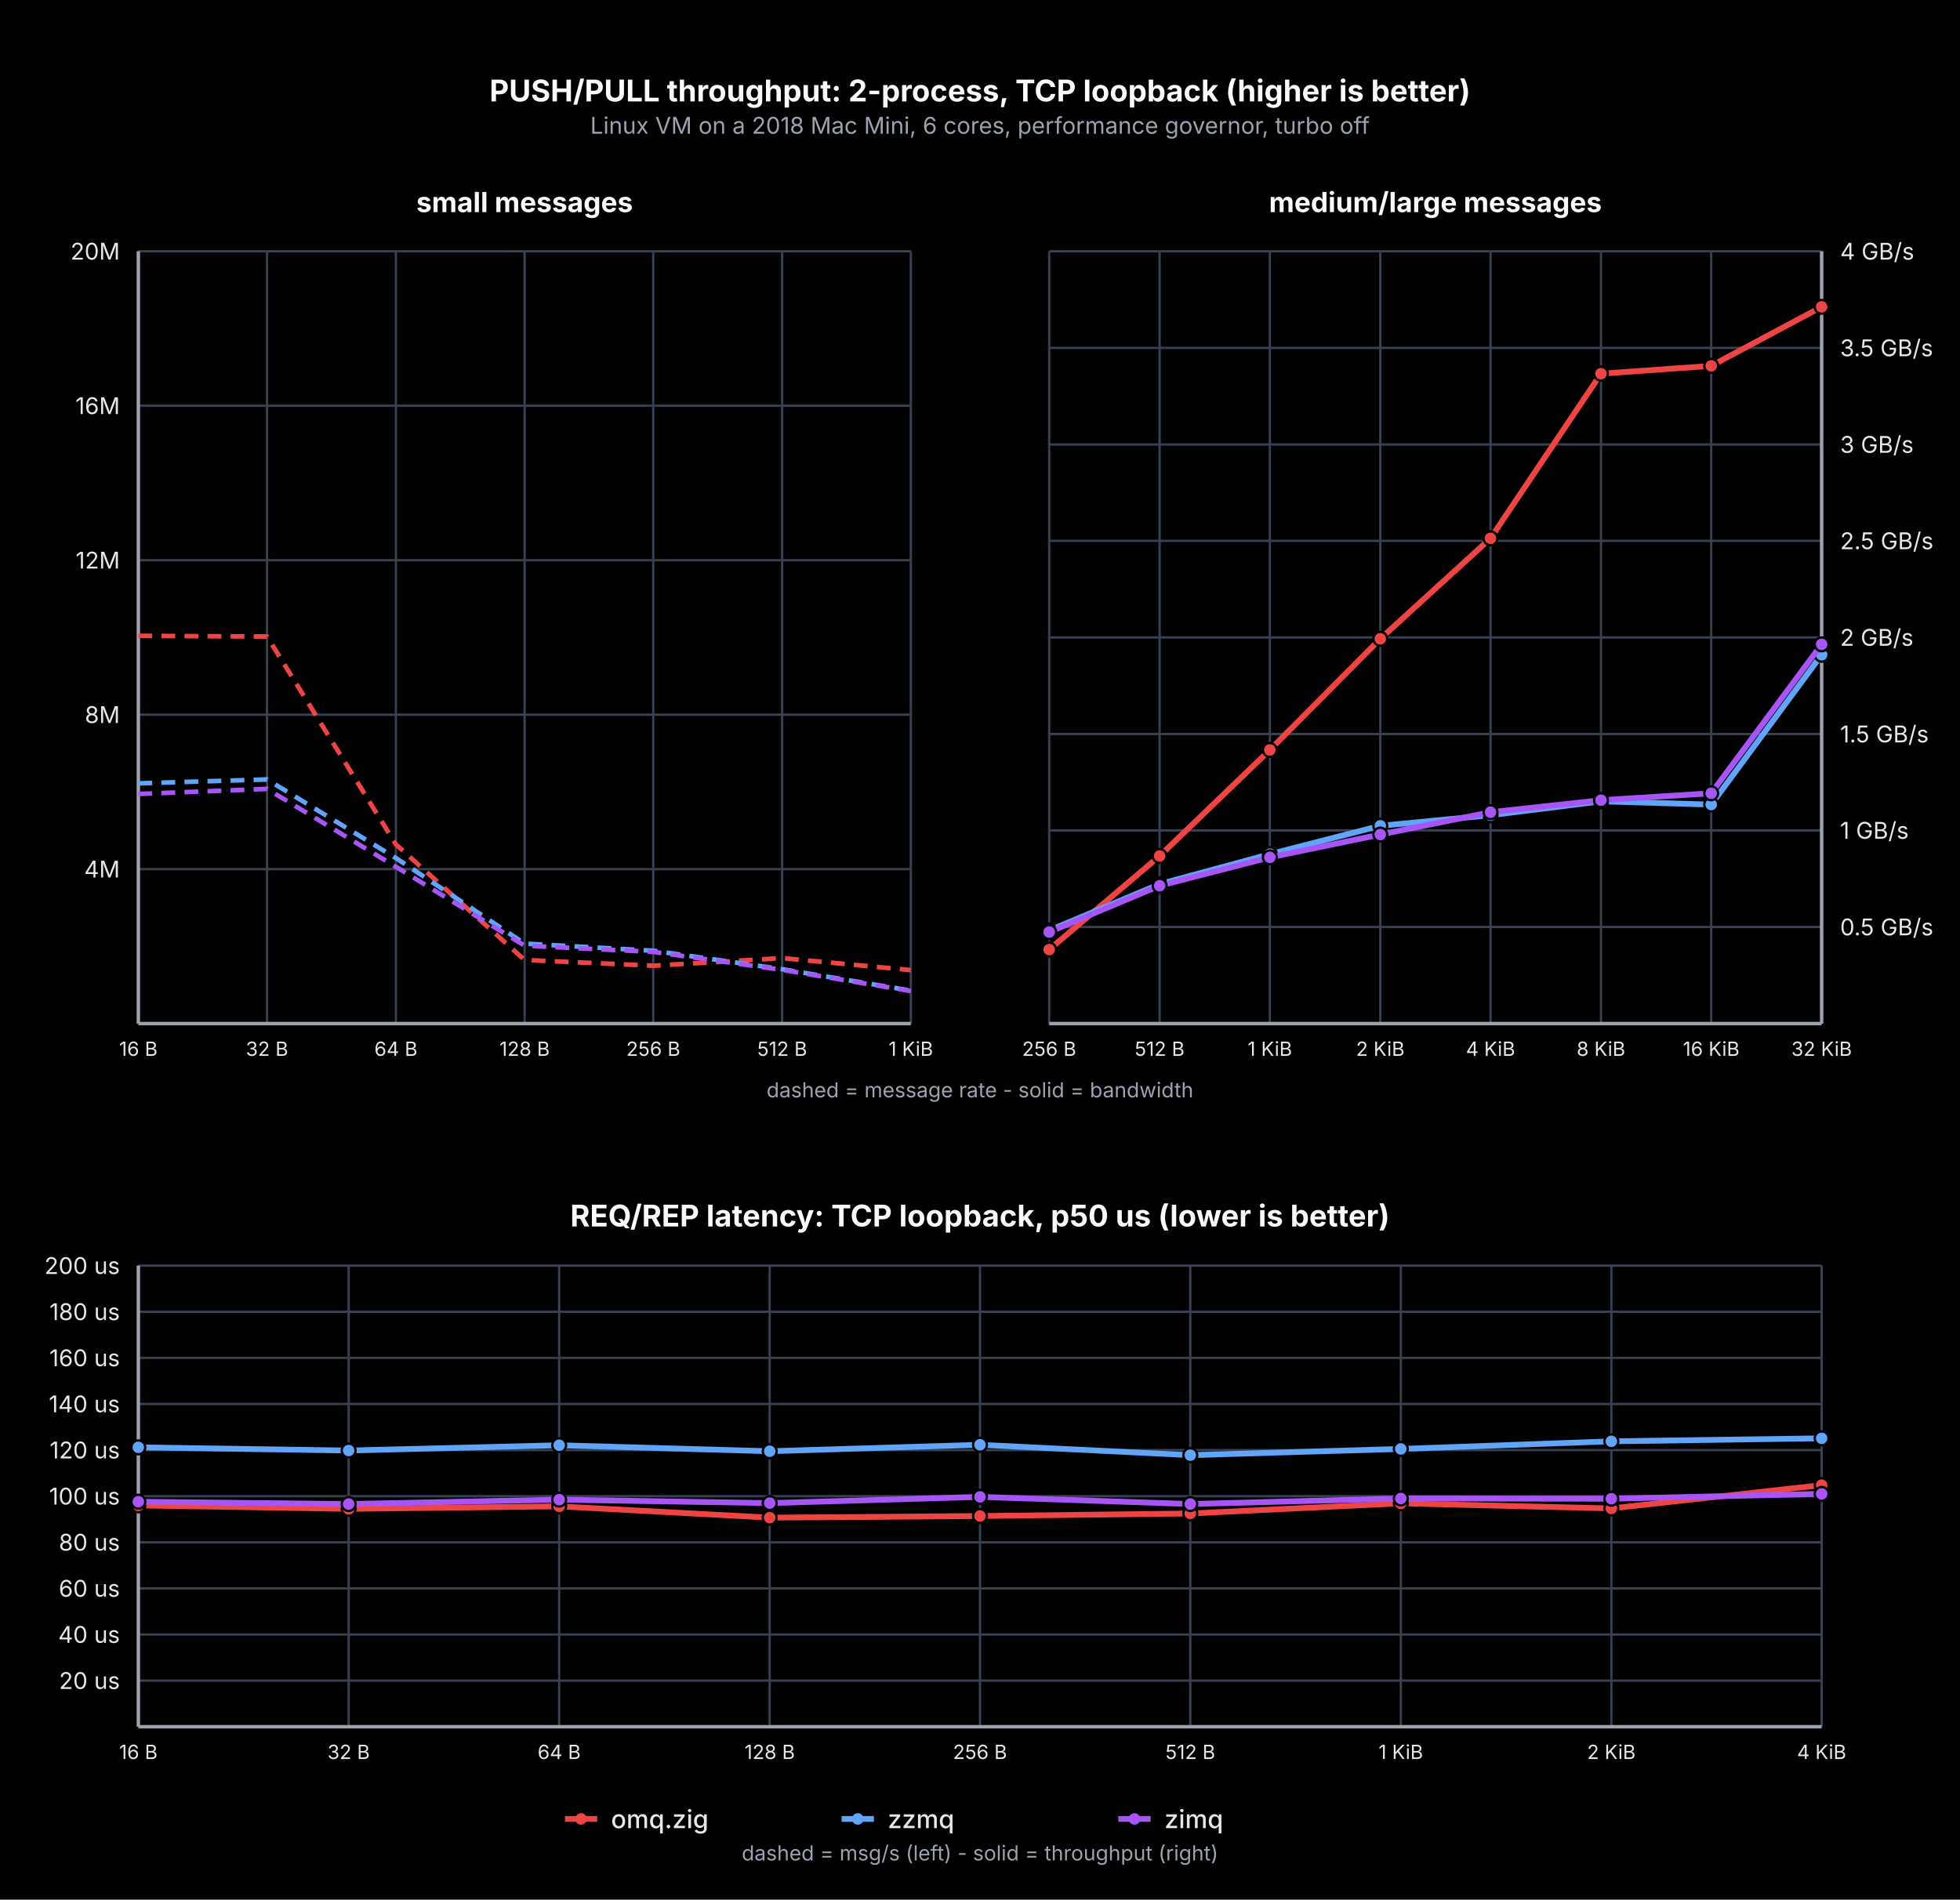
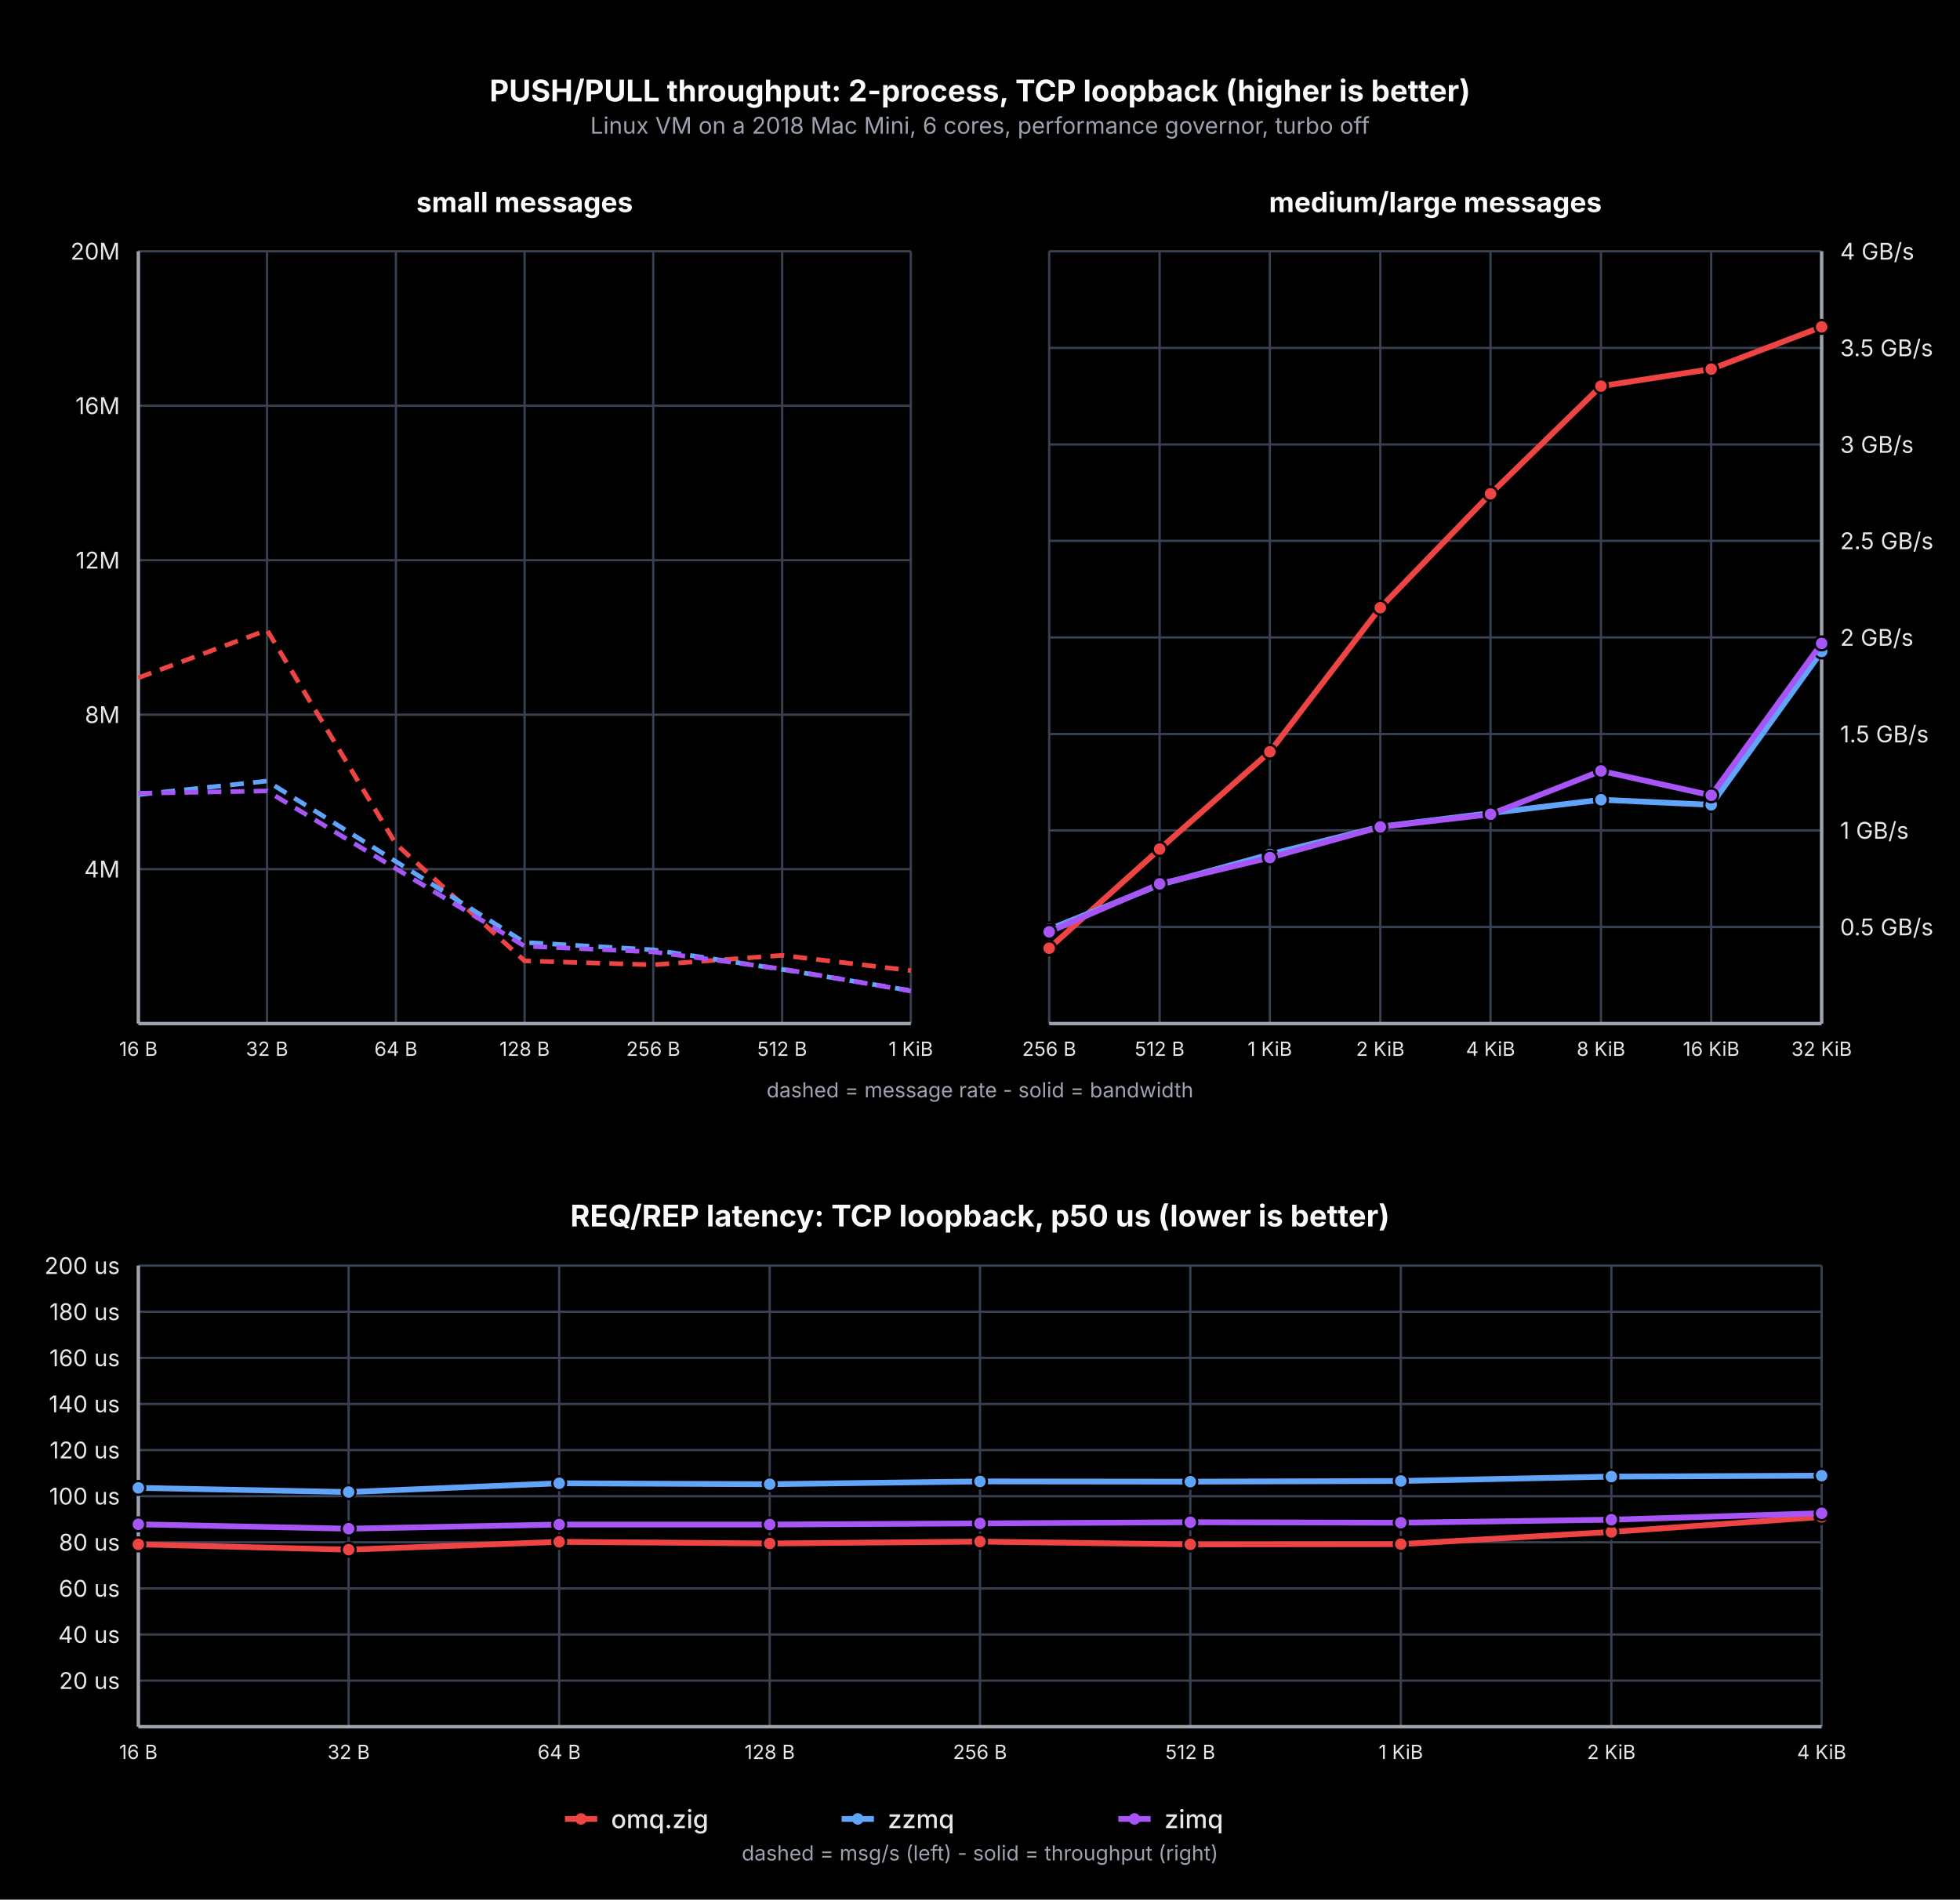
<svg xmlns="http://www.w3.org/2000/svg" viewBox="0 0 850 824" font-family="system-ui, -apple-system, sans-serif">
  <rect width="850" height="824" fill="#000000" />
  <text x="425.0" y="44" text-anchor="middle" fill="#f9fafb" font-size="13" font-weight="700">PUSH/PULL throughput: 2-process, TCP loopback (higher is better)</text>
  <text x="425.0" y="58" text-anchor="middle" fill="#9ca3af" font-size="10">Linux VM on a 2018 Mac Mini, 6 cores, performance governor, turbo off</text>
  <line x1="60" y1="377.0" x2="395" y2="377.0" stroke="#374151" stroke-width="1" />
  <text x="52" y="377.0" text-anchor="end" dominant-baseline="middle" fill="#e5e7eb" font-size="10">4M</text>
  <line x1="60" y1="310.0" x2="395" y2="310.0" stroke="#374151" stroke-width="1" />
  <text x="52" y="310.0" text-anchor="end" dominant-baseline="middle" fill="#e5e7eb" font-size="10">8M</text>
  <line x1="60" y1="243.0" x2="395" y2="243.0" stroke="#374151" stroke-width="1" />
  <text x="52" y="243.0" text-anchor="end" dominant-baseline="middle" fill="#e5e7eb" font-size="10">12M</text>
  <line x1="60" y1="176.0" x2="395" y2="176.0" stroke="#374151" stroke-width="1" />
  <text x="52" y="176.0" text-anchor="end" dominant-baseline="middle" fill="#e5e7eb" font-size="10">16M</text>
  <line x1="60" y1="109.0" x2="395" y2="109.0" stroke="#374151" stroke-width="1" />
  <text x="52" y="109.0" text-anchor="end" dominant-baseline="middle" fill="#e5e7eb" font-size="10">20M</text>
  <line x1="60.0" y1="109" x2="60.0" y2="444" stroke="#374151" stroke-width="1" />
  <line x1="115.8" y1="109" x2="115.8" y2="444" stroke="#374151" stroke-width="1" />
  <line x1="171.7" y1="109" x2="171.7" y2="444" stroke="#374151" stroke-width="1" />
  <line x1="227.5" y1="109" x2="227.5" y2="444" stroke="#374151" stroke-width="1" />
  <line x1="283.3" y1="109" x2="283.3" y2="444" stroke="#374151" stroke-width="1" />
  <line x1="339.2" y1="109" x2="339.2" y2="444" stroke="#374151" stroke-width="1" />
  <line x1="395.0" y1="109" x2="395.0" y2="444" stroke="#374151" stroke-width="1" />
  <line x1="60" y1="109" x2="60" y2="444" stroke="#9ca3af" stroke-width="1.5" />
  <line x1="60" y1="444" x2="395" y2="444" stroke="#9ca3af" stroke-width="1.5" />
  <line x1="455" y1="402.1" x2="790" y2="402.1" stroke="#374151" stroke-width="1" />
  <text x="798" y="402.1" text-anchor="start" dominant-baseline="middle" fill="#e5e7eb" font-size="10">0.5 GB/s</text>
  <line x1="455" y1="360.2" x2="790" y2="360.2" stroke="#374151" stroke-width="1" />
  <text x="798" y="360.2" text-anchor="start" dominant-baseline="middle" fill="#e5e7eb" font-size="10">1 GB/s</text>
  <line x1="455" y1="318.4" x2="790" y2="318.4" stroke="#374151" stroke-width="1" />
  <text x="798" y="318.4" text-anchor="start" dominant-baseline="middle" fill="#e5e7eb" font-size="10">1.5 GB/s</text>
  <line x1="455" y1="276.5" x2="790" y2="276.5" stroke="#374151" stroke-width="1" />
  <text x="798" y="276.5" text-anchor="start" dominant-baseline="middle" fill="#e5e7eb" font-size="10">2 GB/s</text>
  <line x1="455" y1="234.6" x2="790" y2="234.6" stroke="#374151" stroke-width="1" />
  <text x="798" y="234.6" text-anchor="start" dominant-baseline="middle" fill="#e5e7eb" font-size="10">2.5 GB/s</text>
  <line x1="455" y1="192.8" x2="790" y2="192.8" stroke="#374151" stroke-width="1" />
  <text x="798" y="192.8" text-anchor="start" dominant-baseline="middle" fill="#e5e7eb" font-size="10">3 GB/s</text>
  <line x1="455" y1="150.9" x2="790" y2="150.9" stroke="#374151" stroke-width="1" />
  <text x="798" y="150.9" text-anchor="start" dominant-baseline="middle" fill="#e5e7eb" font-size="10">3.5 GB/s</text>
  <line x1="455" y1="109.0" x2="790" y2="109.0" stroke="#374151" stroke-width="1" />
  <text x="798" y="109.0" text-anchor="start" dominant-baseline="middle" fill="#e5e7eb" font-size="10">4 GB/s</text>
  <line x1="455.0" y1="109" x2="455.0" y2="444" stroke="#374151" stroke-width="1" />
  <line x1="502.9" y1="109" x2="502.9" y2="444" stroke="#374151" stroke-width="1" />
  <line x1="550.7" y1="109" x2="550.7" y2="444" stroke="#374151" stroke-width="1" />
  <line x1="598.6" y1="109" x2="598.6" y2="444" stroke="#374151" stroke-width="1" />
  <line x1="646.4" y1="109" x2="646.4" y2="444" stroke="#374151" stroke-width="1" />
  <line x1="694.3" y1="109" x2="694.3" y2="444" stroke="#374151" stroke-width="1" />
  <line x1="742.1" y1="109" x2="742.1" y2="444" stroke="#374151" stroke-width="1" />
  <line x1="790.0" y1="109" x2="790.0" y2="444" stroke="#374151" stroke-width="1" />
  <line x1="790" y1="109" x2="790" y2="444" stroke="#9ca3af" stroke-width="1.5" />
  <line x1="455" y1="444" x2="790" y2="444" stroke="#9ca3af" stroke-width="1.5" />
  <text x="227.5" y="92" text-anchor="middle" fill="#f9fafb" font-size="12" font-weight="700">small messages</text>
  <text x="622.5" y="92" text-anchor="middle" fill="#f9fafb" font-size="12" font-weight="700">medium/large messages</text>
-   <polyline points="60.0,275.8 115.8,276.1 171.7,366.3 227.5,416.4 283.3,418.9 339.2,415.6 395.0,420.8" fill="none" stroke="#ef4444" stroke-width="2" stroke-dasharray="6,4" />
-   <polyline points="60.0,339.8 115.8,338.1 171.7,372.2 227.5,409.3 283.3,412.4 339.2,420.4 395.0,429.7" fill="none" stroke="#60a5fa" stroke-width="2" stroke-dasharray="6,4" />
-   <polyline points="60.0,344.4 115.8,342.2 171.7,376.0 227.5,410.2 283.3,412.9 339.2,420.7 395.0,429.9" fill="none" stroke="#a855f7" stroke-width="2" stroke-dasharray="6,4" />
-   <polyline points="455.0,411.9 502.9,371.3 550.7,325.3 598.6,277.1 646.4,233.5 694.3,162.1 742.1,158.7 790.0,133.1" fill="none" stroke="#ef4444" stroke-width="2.5" stroke-linecap="round" stroke-linejoin="round" />
-   <circle cx="455.0" cy="411.9" r="3" fill="#ef4444" stroke="#000000" stroke-width="1" />
-   <circle cx="502.9" cy="371.3" r="3" fill="#ef4444" stroke="#000000" stroke-width="1" />
-   <circle cx="550.7" cy="325.3" r="3" fill="#ef4444" stroke="#000000" stroke-width="1" />
-   <circle cx="598.6" cy="277.1" r="3" fill="#ef4444" stroke="#000000" stroke-width="1" />
-   <circle cx="646.4" cy="233.5" r="3" fill="#ef4444" stroke="#000000" stroke-width="1" />
-   <circle cx="694.3" cy="162.1" r="3" fill="#ef4444" stroke="#000000" stroke-width="1" />
-   <circle cx="742.1" cy="158.7" r="3" fill="#ef4444" stroke="#000000" stroke-width="1" />
-   <circle cx="790.0" cy="133.1" r="3" fill="#ef4444" stroke="#000000" stroke-width="1" />
-   <polyline points="455.0,403.6 502.9,383.5 550.7,370.5 598.6,358.2 646.4,353.6 694.3,347.6 742.1,349.0 790.0,284.0" fill="none" stroke="#60a5fa" stroke-width="2.5" stroke-linecap="round" stroke-linejoin="round" />
-   <circle cx="455.0" cy="403.6" r="3" fill="#60a5fa" stroke="#000000" stroke-width="1" />
-   <circle cx="502.9" cy="383.5" r="3" fill="#60a5fa" stroke="#000000" stroke-width="1" />
-   <circle cx="550.7" cy="370.5" r="3" fill="#60a5fa" stroke="#000000" stroke-width="1" />
-   <circle cx="598.6" cy="358.2" r="3" fill="#60a5fa" stroke="#000000" stroke-width="1" />
-   <circle cx="646.4" cy="353.6" r="3" fill="#60a5fa" stroke="#000000" stroke-width="1" />
-   <circle cx="694.3" cy="347.6" r="3" fill="#60a5fa" stroke="#000000" stroke-width="1" />
-   <circle cx="742.1" cy="349.0" r="3" fill="#60a5fa" stroke="#000000" stroke-width="1" />
-   <circle cx="790.0" cy="284.0" r="3" fill="#60a5fa" stroke="#000000" stroke-width="1" />
-   <polyline points="455.0,404.3 502.9,384.2 550.7,371.9 598.6,362.0 646.4,352.3 694.3,347.1 742.1,344.1 790.0,279.5" fill="none" stroke="#a855f7" stroke-width="2.5" stroke-linecap="round" stroke-linejoin="round" />
-   <circle cx="455.0" cy="404.3" r="3" fill="#a855f7" stroke="#000000" stroke-width="1" />
-   <circle cx="502.9" cy="384.2" r="3" fill="#a855f7" stroke="#000000" stroke-width="1" />
-   <circle cx="550.7" cy="371.9" r="3" fill="#a855f7" stroke="#000000" stroke-width="1" />
-   <circle cx="598.6" cy="362.0" r="3" fill="#a855f7" stroke="#000000" stroke-width="1" />
-   <circle cx="646.4" cy="352.3" r="3" fill="#a855f7" stroke="#000000" stroke-width="1" />
-   <circle cx="694.3" cy="347.1" r="3" fill="#a855f7" stroke="#000000" stroke-width="1" />
-   <circle cx="742.1" cy="344.1" r="3" fill="#a855f7" stroke="#000000" stroke-width="1" />
-   <circle cx="790.0" cy="279.5" r="3" fill="#a855f7" stroke="#000000" stroke-width="1" />
+   <polyline points="60.0,294.0 115.8,273.3 171.7,366.1 227.5,416.8 283.3,418.5 339.2,414.4 395.0,421.0" fill="none" stroke="#ef4444" stroke-width="2" stroke-dasharray="6,4" />
+   <polyline points="60.0,344.7 115.8,338.8 171.7,373.7 227.5,408.8 283.3,412.0 339.2,420.5 395.0,429.7" fill="none" stroke="#60a5fa" stroke-width="2" stroke-dasharray="6,4" />
+   <polyline points="60.0,344.1 115.8,343.1 171.7,376.8 227.5,410.4 283.3,412.9 339.2,420.3 395.0,429.9" fill="none" stroke="#a855f7" stroke-width="2" stroke-dasharray="6,4" />
+   <polyline points="455.0,411.3 502.9,368.3 550.7,326.1 598.6,263.6 646.4,214.2 694.3,167.5 742.1,160.1 790.0,141.8" fill="none" stroke="#ef4444" stroke-width="2.5" stroke-linecap="round" stroke-linejoin="round" />
+   <circle cx="455.0" cy="411.3" r="3" fill="#ef4444" stroke="#000000" stroke-width="1" />
+   <circle cx="502.9" cy="368.3" r="3" fill="#ef4444" stroke="#000000" stroke-width="1" />
+   <circle cx="550.7" cy="326.1" r="3" fill="#ef4444" stroke="#000000" stroke-width="1" />
+   <circle cx="598.6" cy="263.6" r="3" fill="#ef4444" stroke="#000000" stroke-width="1" />
+   <circle cx="646.4" cy="214.2" r="3" fill="#ef4444" stroke="#000000" stroke-width="1" />
+   <circle cx="694.3" cy="167.5" r="3" fill="#ef4444" stroke="#000000" stroke-width="1" />
+   <circle cx="742.1" cy="160.1" r="3" fill="#ef4444" stroke="#000000" stroke-width="1" />
+   <circle cx="790.0" cy="141.8" r="3" fill="#ef4444" stroke="#000000" stroke-width="1" />
+   <polyline points="455.0,403.1 502.9,383.8 550.7,370.6 598.6,358.6 646.4,352.7 694.3,346.9 742.1,349.1 790.0,282.6" fill="none" stroke="#60a5fa" stroke-width="2.5" stroke-linecap="round" stroke-linejoin="round" />
+   <circle cx="455.0" cy="403.1" r="3" fill="#60a5fa" stroke="#000000" stroke-width="1" />
+   <circle cx="502.9" cy="383.8" r="3" fill="#60a5fa" stroke="#000000" stroke-width="1" />
+   <circle cx="550.7" cy="370.6" r="3" fill="#60a5fa" stroke="#000000" stroke-width="1" />
+   <circle cx="598.6" cy="358.6" r="3" fill="#60a5fa" stroke="#000000" stroke-width="1" />
+   <circle cx="646.4" cy="352.7" r="3" fill="#60a5fa" stroke="#000000" stroke-width="1" />
+   <circle cx="694.3" cy="346.9" r="3" fill="#60a5fa" stroke="#000000" stroke-width="1" />
+   <circle cx="742.1" cy="349.1" r="3" fill="#60a5fa" stroke="#000000" stroke-width="1" />
+   <circle cx="790.0" cy="282.6" r="3" fill="#60a5fa" stroke="#000000" stroke-width="1" />
+   <polyline points="455.0,404.2 502.9,383.4 550.7,372.0 598.6,358.7 646.4,353.2 694.3,334.4 742.1,345.0 790.0,279.1" fill="none" stroke="#a855f7" stroke-width="2.5" stroke-linecap="round" stroke-linejoin="round" />
+   <circle cx="455.0" cy="404.2" r="3" fill="#a855f7" stroke="#000000" stroke-width="1" />
+   <circle cx="502.9" cy="383.4" r="3" fill="#a855f7" stroke="#000000" stroke-width="1" />
+   <circle cx="550.7" cy="372.0" r="3" fill="#a855f7" stroke="#000000" stroke-width="1" />
+   <circle cx="598.6" cy="358.7" r="3" fill="#a855f7" stroke="#000000" stroke-width="1" />
+   <circle cx="646.4" cy="353.2" r="3" fill="#a855f7" stroke="#000000" stroke-width="1" />
+   <circle cx="694.3" cy="334.4" r="3" fill="#a855f7" stroke="#000000" stroke-width="1" />
+   <circle cx="742.1" cy="345.0" r="3" fill="#a855f7" stroke="#000000" stroke-width="1" />
+   <circle cx="790.0" cy="279.1" r="3" fill="#a855f7" stroke="#000000" stroke-width="1" />
  <text x="60.0" y="458" text-anchor="middle" fill="#e5e7eb" font-size="8.5">16 B</text>
  <text x="115.8" y="458" text-anchor="middle" fill="#e5e7eb" font-size="8.5">32 B</text>
  <text x="171.7" y="458" text-anchor="middle" fill="#e5e7eb" font-size="8.5">64 B</text>
  <text x="227.5" y="458" text-anchor="middle" fill="#e5e7eb" font-size="8.5">128 B</text>
  <text x="283.3" y="458" text-anchor="middle" fill="#e5e7eb" font-size="8.5">256 B</text>
  <text x="339.2" y="458" text-anchor="middle" fill="#e5e7eb" font-size="8.5">512 B</text>
  <text x="395.0" y="458" text-anchor="middle" fill="#e5e7eb" font-size="8.5">1 KiB</text>
  <text x="455.0" y="458" text-anchor="middle" fill="#e5e7eb" font-size="8.5">256 B</text>
  <text x="502.9" y="458" text-anchor="middle" fill="#e5e7eb" font-size="8.5">512 B</text>
  <text x="550.7" y="458" text-anchor="middle" fill="#e5e7eb" font-size="8.5">1 KiB</text>
  <text x="598.6" y="458" text-anchor="middle" fill="#e5e7eb" font-size="8.5">2 KiB</text>
  <text x="646.4" y="458" text-anchor="middle" fill="#e5e7eb" font-size="8.5">4 KiB</text>
  <text x="694.3" y="458" text-anchor="middle" fill="#e5e7eb" font-size="8.5">8 KiB</text>
  <text x="742.1" y="458" text-anchor="middle" fill="#e5e7eb" font-size="8.5">16 KiB</text>
  <text x="790.0" y="458" text-anchor="middle" fill="#e5e7eb" font-size="8.5">32 KiB</text>
  <text x="425.0" y="476" text-anchor="middle" fill="#9ca3af" font-size="9">dashed = message rate - solid = bandwidth</text>
  <text x="425.0" y="532" text-anchor="middle" fill="#f9fafb" font-size="13" font-weight="700">REQ/REP latency: TCP loopback, p50 us (lower is better)</text>
  <line x1="60" y1="729.0" x2="790" y2="729.0" stroke="#374151" stroke-width="1" />
  <text x="52" y="729.0" text-anchor="end" dominant-baseline="middle" fill="#e5e7eb" font-size="10">20 us</text>
  <line x1="60" y1="709.0" x2="790" y2="709.0" stroke="#374151" stroke-width="1" />
  <text x="52" y="709.0" text-anchor="end" dominant-baseline="middle" fill="#e5e7eb" font-size="10">40 us</text>
  <line x1="60" y1="689.0" x2="790" y2="689.0" stroke="#374151" stroke-width="1" />
  <text x="52" y="689.0" text-anchor="end" dominant-baseline="middle" fill="#e5e7eb" font-size="10">60 us</text>
  <line x1="60" y1="669.0" x2="790" y2="669.0" stroke="#374151" stroke-width="1" />
  <text x="52" y="669.0" text-anchor="end" dominant-baseline="middle" fill="#e5e7eb" font-size="10">80 us</text>
  <line x1="60" y1="649.0" x2="790" y2="649.0" stroke="#374151" stroke-width="1" />
  <text x="52" y="649.0" text-anchor="end" dominant-baseline="middle" fill="#e5e7eb" font-size="10">100 us</text>
  <line x1="60" y1="629.0" x2="790" y2="629.0" stroke="#374151" stroke-width="1" />
  <text x="52" y="629.0" text-anchor="end" dominant-baseline="middle" fill="#e5e7eb" font-size="10">120 us</text>
  <line x1="60" y1="609.0" x2="790" y2="609.0" stroke="#374151" stroke-width="1" />
  <text x="52" y="609.0" text-anchor="end" dominant-baseline="middle" fill="#e5e7eb" font-size="10">140 us</text>
  <line x1="60" y1="589.0" x2="790" y2="589.0" stroke="#374151" stroke-width="1" />
  <text x="52" y="589.0" text-anchor="end" dominant-baseline="middle" fill="#e5e7eb" font-size="10">160 us</text>
  <line x1="60" y1="569.0" x2="790" y2="569.0" stroke="#374151" stroke-width="1" />
  <text x="52" y="569.0" text-anchor="end" dominant-baseline="middle" fill="#e5e7eb" font-size="10">180 us</text>
  <line x1="60" y1="549.0" x2="790" y2="549.0" stroke="#374151" stroke-width="1" />
  <text x="52" y="549.0" text-anchor="end" dominant-baseline="middle" fill="#e5e7eb" font-size="10">200 us</text>
  <line x1="60.0" y1="549" x2="60.0" y2="749" stroke="#374151" stroke-width="1" />
  <line x1="151.2" y1="549" x2="151.2" y2="749" stroke="#374151" stroke-width="1" />
  <line x1="242.5" y1="549" x2="242.5" y2="749" stroke="#374151" stroke-width="1" />
  <line x1="333.8" y1="549" x2="333.8" y2="749" stroke="#374151" stroke-width="1" />
  <line x1="425.0" y1="549" x2="425.0" y2="749" stroke="#374151" stroke-width="1" />
  <line x1="516.2" y1="549" x2="516.2" y2="749" stroke="#374151" stroke-width="1" />
  <line x1="607.5" y1="549" x2="607.5" y2="749" stroke="#374151" stroke-width="1" />
  <line x1="698.8" y1="549" x2="698.8" y2="749" stroke="#374151" stroke-width="1" />
  <line x1="790.0" y1="549" x2="790.0" y2="749" stroke="#374151" stroke-width="1" />
  <line x1="60" y1="549" x2="60" y2="749" stroke="#9ca3af" stroke-width="1.5" />
  <line x1="60" y1="749" x2="790" y2="749" stroke="#9ca3af" stroke-width="1.5" />
-   <polyline points="60.0,653.0 151.2,654.5 242.5,653.4 333.8,658.3 425.0,657.6 516.2,656.5 607.5,652.1 698.8,654.3 790.0,644.2" fill="none" stroke="#ef4444" stroke-width="2.5" stroke-linecap="round" stroke-linejoin="round" />
-   <circle cx="60.0" cy="653.0" r="3" fill="#ef4444" stroke="#000000" stroke-width="1" />
-   <circle cx="151.2" cy="654.5" r="3" fill="#ef4444" stroke="#000000" stroke-width="1" />
-   <circle cx="242.5" cy="653.4" r="3" fill="#ef4444" stroke="#000000" stroke-width="1" />
-   <circle cx="333.8" cy="658.3" r="3" fill="#ef4444" stroke="#000000" stroke-width="1" />
-   <circle cx="425.0" cy="657.6" r="3" fill="#ef4444" stroke="#000000" stroke-width="1" />
-   <circle cx="516.2" cy="656.5" r="3" fill="#ef4444" stroke="#000000" stroke-width="1" />
-   <circle cx="607.5" cy="652.1" r="3" fill="#ef4444" stroke="#000000" stroke-width="1" />
-   <circle cx="698.8" cy="654.3" r="3" fill="#ef4444" stroke="#000000" stroke-width="1" />
-   <circle cx="790.0" cy="644.2" r="3" fill="#ef4444" stroke="#000000" stroke-width="1" />
-   <polyline points="60.0,627.8 151.2,629.2 242.5,626.9 333.8,629.5 425.0,626.7 516.2,631.2 607.5,628.5 698.8,625.2 790.0,623.9" fill="none" stroke="#60a5fa" stroke-width="2.5" stroke-linecap="round" stroke-linejoin="round" />
-   <circle cx="60.0" cy="627.8" r="3" fill="#60a5fa" stroke="#000000" stroke-width="1" />
-   <circle cx="151.2" cy="629.2" r="3" fill="#60a5fa" stroke="#000000" stroke-width="1" />
-   <circle cx="242.5" cy="626.9" r="3" fill="#60a5fa" stroke="#000000" stroke-width="1" />
-   <circle cx="333.8" cy="629.5" r="3" fill="#60a5fa" stroke="#000000" stroke-width="1" />
-   <circle cx="425.0" cy="626.7" r="3" fill="#60a5fa" stroke="#000000" stroke-width="1" />
-   <circle cx="516.2" cy="631.2" r="3" fill="#60a5fa" stroke="#000000" stroke-width="1" />
-   <circle cx="607.5" cy="628.5" r="3" fill="#60a5fa" stroke="#000000" stroke-width="1" />
-   <circle cx="698.8" cy="625.2" r="3" fill="#60a5fa" stroke="#000000" stroke-width="1" />
-   <circle cx="790.0" cy="623.9" r="3" fill="#60a5fa" stroke="#000000" stroke-width="1" />
-   <polyline points="60.0,651.4 151.2,652.4 242.5,650.5 333.8,652.0 425.0,649.3 516.2,652.4 607.5,650.0 698.8,650.1 790.0,648.0" fill="none" stroke="#a855f7" stroke-width="2.5" stroke-linecap="round" stroke-linejoin="round" />
-   <circle cx="60.0" cy="651.4" r="3" fill="#a855f7" stroke="#000000" stroke-width="1" />
-   <circle cx="151.2" cy="652.4" r="3" fill="#a855f7" stroke="#000000" stroke-width="1" />
-   <circle cx="242.5" cy="650.5" r="3" fill="#a855f7" stroke="#000000" stroke-width="1" />
-   <circle cx="333.8" cy="652.0" r="3" fill="#a855f7" stroke="#000000" stroke-width="1" />
-   <circle cx="425.0" cy="649.3" r="3" fill="#a855f7" stroke="#000000" stroke-width="1" />
-   <circle cx="516.2" cy="652.4" r="3" fill="#a855f7" stroke="#000000" stroke-width="1" />
-   <circle cx="607.5" cy="650.0" r="3" fill="#a855f7" stroke="#000000" stroke-width="1" />
-   <circle cx="698.8" cy="650.1" r="3" fill="#a855f7" stroke="#000000" stroke-width="1" />
-   <circle cx="790.0" cy="648.0" r="3" fill="#a855f7" stroke="#000000" stroke-width="1" />
+   <polyline points="60.0,669.9 151.2,672.2 242.5,668.8 333.8,669.5 425.0,668.7 516.2,669.9 607.5,669.8 698.8,664.5 790.0,658.0" fill="none" stroke="#ef4444" stroke-width="2.5" stroke-linecap="round" stroke-linejoin="round" />
+   <circle cx="60.0" cy="669.9" r="3" fill="#ef4444" stroke="#000000" stroke-width="1" />
+   <circle cx="151.2" cy="672.2" r="3" fill="#ef4444" stroke="#000000" stroke-width="1" />
+   <circle cx="242.5" cy="668.8" r="3" fill="#ef4444" stroke="#000000" stroke-width="1" />
+   <circle cx="333.8" cy="669.5" r="3" fill="#ef4444" stroke="#000000" stroke-width="1" />
+   <circle cx="425.0" cy="668.7" r="3" fill="#ef4444" stroke="#000000" stroke-width="1" />
+   <circle cx="516.2" cy="669.9" r="3" fill="#ef4444" stroke="#000000" stroke-width="1" />
+   <circle cx="607.5" cy="669.8" r="3" fill="#ef4444" stroke="#000000" stroke-width="1" />
+   <circle cx="698.8" cy="664.5" r="3" fill="#ef4444" stroke="#000000" stroke-width="1" />
+   <circle cx="790.0" cy="658.0" r="3" fill="#ef4444" stroke="#000000" stroke-width="1" />
+   <polyline points="60.0,645.4 151.2,647.2 242.5,643.4 333.8,643.8 425.0,642.6 516.2,642.7 607.5,642.4 698.8,640.5 790.0,640.1" fill="none" stroke="#60a5fa" stroke-width="2.5" stroke-linecap="round" stroke-linejoin="round" />
+   <circle cx="60.0" cy="645.4" r="3" fill="#60a5fa" stroke="#000000" stroke-width="1" />
+   <circle cx="151.2" cy="647.2" r="3" fill="#60a5fa" stroke="#000000" stroke-width="1" />
+   <circle cx="242.5" cy="643.4" r="3" fill="#60a5fa" stroke="#000000" stroke-width="1" />
+   <circle cx="333.8" cy="643.8" r="3" fill="#60a5fa" stroke="#000000" stroke-width="1" />
+   <circle cx="425.0" cy="642.6" r="3" fill="#60a5fa" stroke="#000000" stroke-width="1" />
+   <circle cx="516.2" cy="642.7" r="3" fill="#60a5fa" stroke="#000000" stroke-width="1" />
+   <circle cx="607.5" cy="642.4" r="3" fill="#60a5fa" stroke="#000000" stroke-width="1" />
+   <circle cx="698.8" cy="640.5" r="3" fill="#60a5fa" stroke="#000000" stroke-width="1" />
+   <circle cx="790.0" cy="640.1" r="3" fill="#60a5fa" stroke="#000000" stroke-width="1" />
+   <polyline points="60.0,661.2 151.2,663.1 242.5,661.3 333.8,661.3 425.0,660.8 516.2,660.3 607.5,660.5 698.8,659.2 790.0,656.4" fill="none" stroke="#a855f7" stroke-width="2.5" stroke-linecap="round" stroke-linejoin="round" />
+   <circle cx="60.0" cy="661.2" r="3" fill="#a855f7" stroke="#000000" stroke-width="1" />
+   <circle cx="151.2" cy="663.1" r="3" fill="#a855f7" stroke="#000000" stroke-width="1" />
+   <circle cx="242.5" cy="661.3" r="3" fill="#a855f7" stroke="#000000" stroke-width="1" />
+   <circle cx="333.8" cy="661.3" r="3" fill="#a855f7" stroke="#000000" stroke-width="1" />
+   <circle cx="425.0" cy="660.8" r="3" fill="#a855f7" stroke="#000000" stroke-width="1" />
+   <circle cx="516.2" cy="660.3" r="3" fill="#a855f7" stroke="#000000" stroke-width="1" />
+   <circle cx="607.5" cy="660.5" r="3" fill="#a855f7" stroke="#000000" stroke-width="1" />
+   <circle cx="698.8" cy="659.2" r="3" fill="#a855f7" stroke="#000000" stroke-width="1" />
+   <circle cx="790.0" cy="656.4" r="3" fill="#a855f7" stroke="#000000" stroke-width="1" />
  <text x="60.0" y="763" text-anchor="middle" fill="#e5e7eb" font-size="8.5">16 B</text>
  <text x="151.2" y="763" text-anchor="middle" fill="#e5e7eb" font-size="8.5">32 B</text>
  <text x="242.5" y="763" text-anchor="middle" fill="#e5e7eb" font-size="8.5">64 B</text>
  <text x="333.8" y="763" text-anchor="middle" fill="#e5e7eb" font-size="8.5">128 B</text>
  <text x="425.0" y="763" text-anchor="middle" fill="#e5e7eb" font-size="8.5">256 B</text>
  <text x="516.2" y="763" text-anchor="middle" fill="#e5e7eb" font-size="8.5">512 B</text>
  <text x="607.5" y="763" text-anchor="middle" fill="#e5e7eb" font-size="8.5">1 KiB</text>
  <text x="698.8" y="763" text-anchor="middle" fill="#e5e7eb" font-size="8.5">2 KiB</text>
  <text x="790.0" y="763" text-anchor="middle" fill="#e5e7eb" font-size="8.5">4 KiB</text>
  <line x1="245" y1="789" x2="259" y2="789" stroke="#ef4444" stroke-width="2.5" />
  <circle cx="252" cy="789" r="2.5" fill="#ef4444" />
  <text x="265" y="793" fill="#e5e7eb" font-size="11" font-weight="500">omq.zig</text>
  <line x1="365" y1="789" x2="379" y2="789" stroke="#60a5fa" stroke-width="2.5" />
  <circle cx="372" cy="789" r="2.5" fill="#60a5fa" />
  <text x="385" y="793" fill="#e5e7eb" font-size="11" font-weight="500">zzmq</text>
  <line x1="485" y1="789" x2="499" y2="789" stroke="#a855f7" stroke-width="2.5" />
  <circle cx="492" cy="789" r="2.5" fill="#a855f7" />
  <text x="505" y="793" fill="#e5e7eb" font-size="11" font-weight="500">zimq</text>
  <text x="425.0" y="807" text-anchor="middle" fill="#9ca3af" font-size="9">dashed = msg/s (left) - solid = throughput (right)</text>
</svg>
